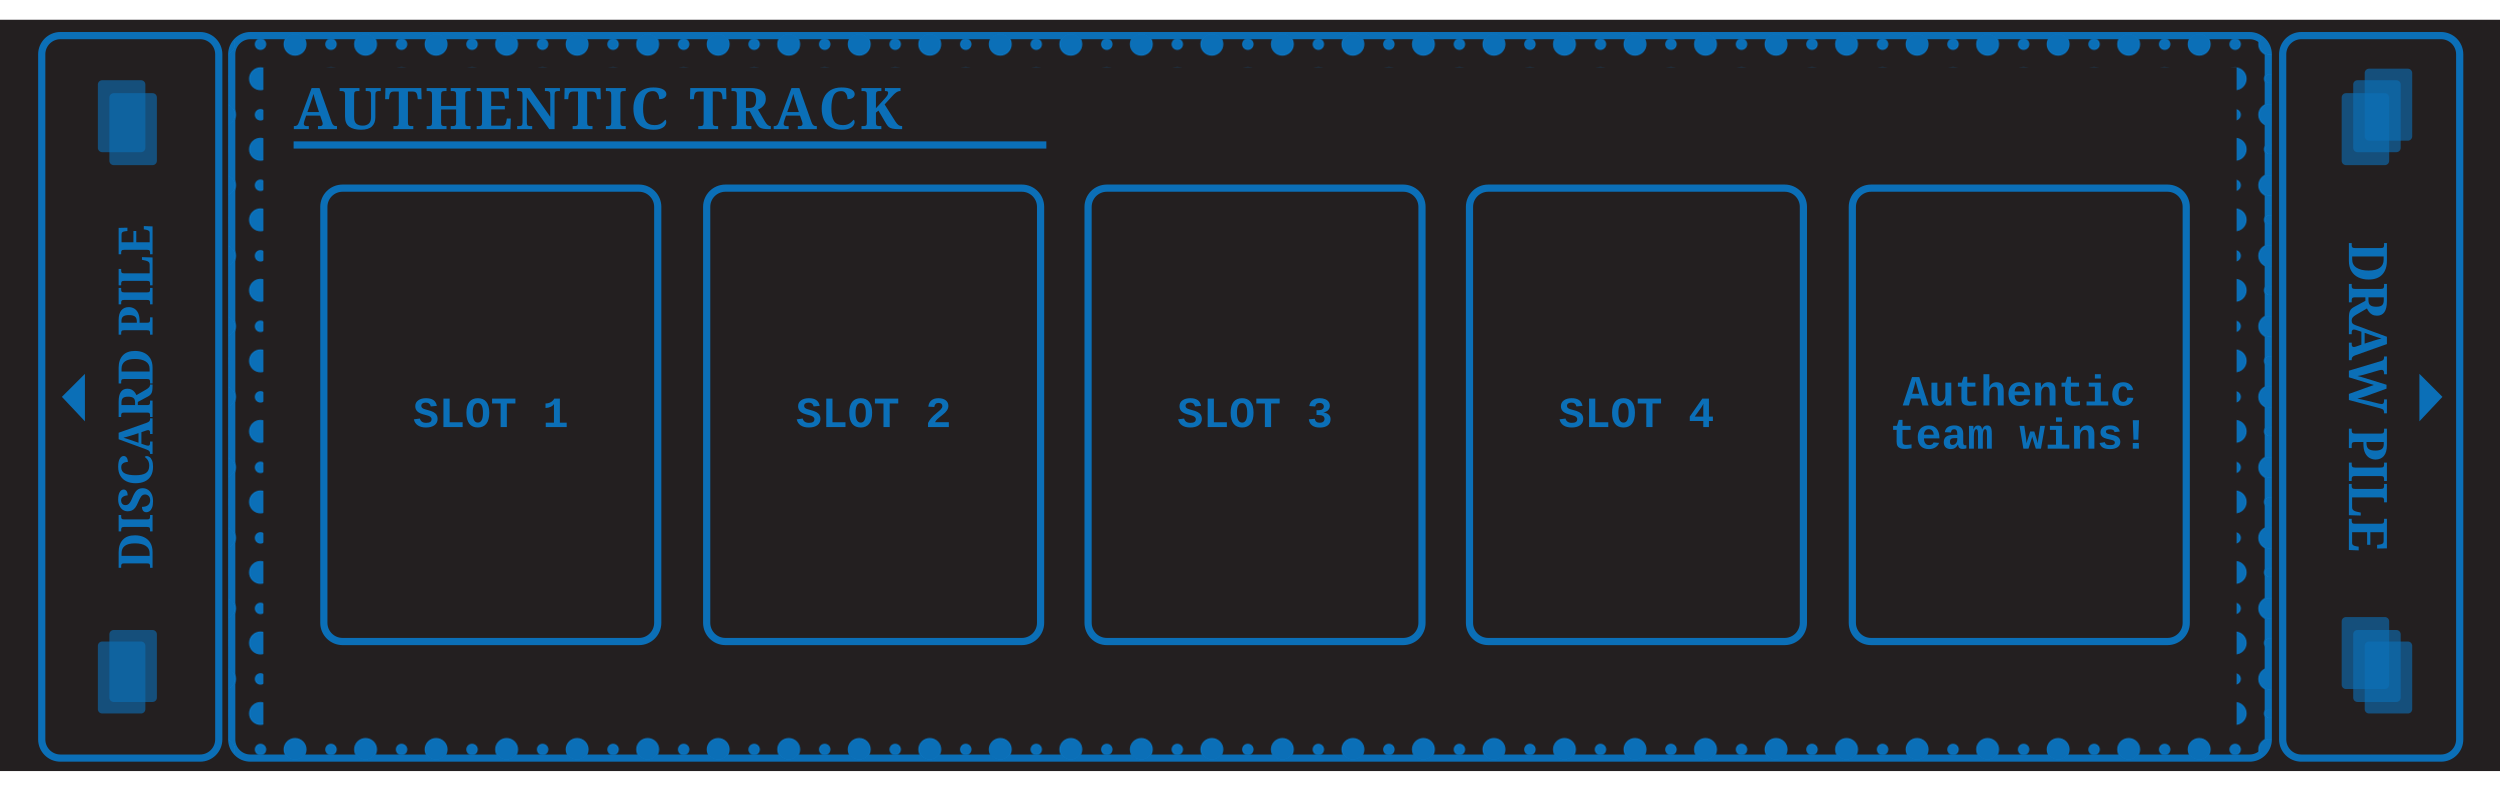
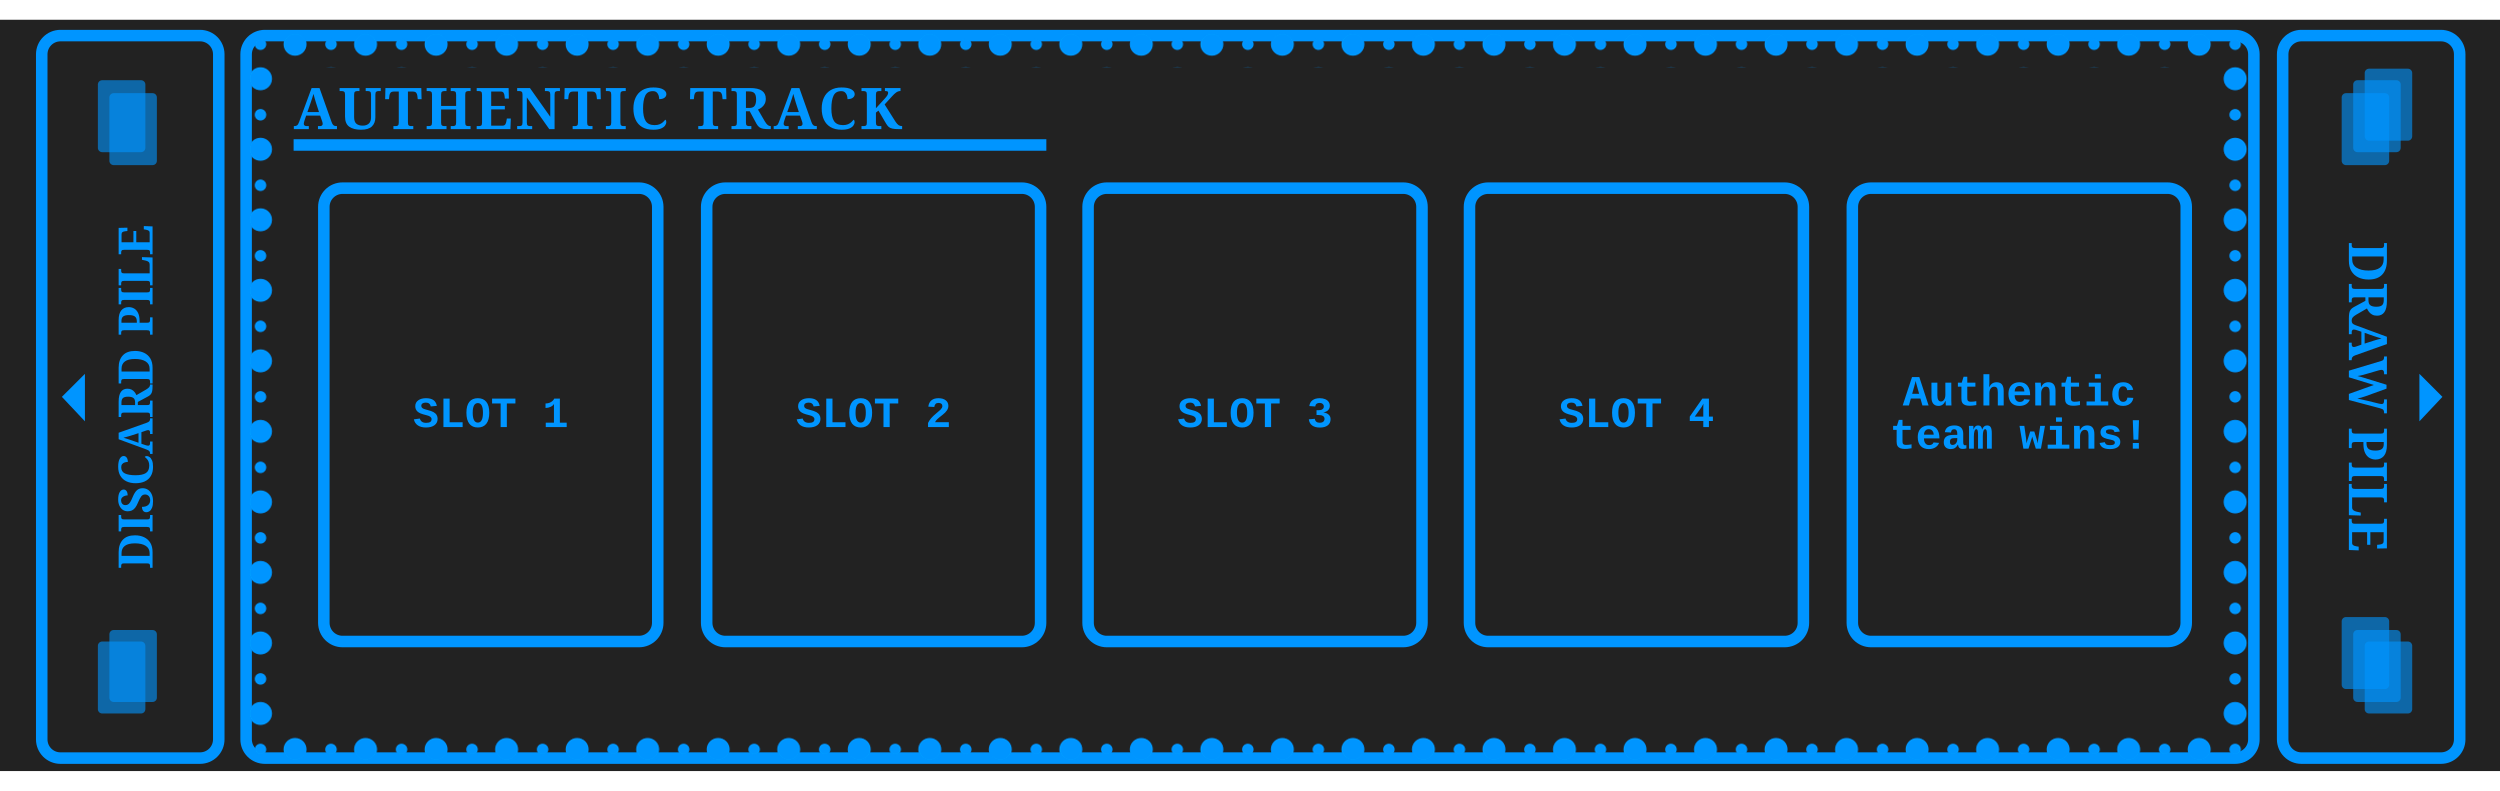
<svg xmlns="http://www.w3.org/2000/svg" width="490mm" height="155mm" viewBox="0 0 1737 522">
  <defs>
    <pattern id="border-pattern" x="0" y="0" width="49" height="49" patternUnits="userSpaceOnUse">
-       <circle cx="16" cy="16" r="4" fill="#0b6fb7" opacity="1" />
-       <circle cx="40" cy="40" r="4" fill="#0b6fb7" opacity="1" />
-       <circle cx="40" cy="16" r="8" fill="#0b6fb7" opacity="1" />
-       <circle cx="16" cy="40" r="8" fill="#0b6fb7" opacity="1" />
+       <circle cx="16" cy="16" r="4" fill="#0095ff" opacity="1" />
+       <circle cx="40" cy="40" r="4" fill="#0095ff" opacity="1" />
+       <circle cx="40" cy="16" r="8" fill="#0095ff" opacity="1" />
+       <circle cx="16" cy="40" r="8" fill="#0095ff" opacity="1" />
    </pattern>
  </defs>
-   <rect x="0" y="0" width="1737" height="522" fill="#231f20" />
+   <rect x="0" y="0" width="1737" height="522" fill="#222222" />
  <g transform="translate(18, 1)">
-     <rect x="11" y="10" width="123" height="502" rx="13" fill="none" stroke="#0b6fb7" stroke-width="5" opacity="1" />
-     <text x="72" y="277" font-family="Georgia, serif" font-size="33" font-weight="bold" fill="#0b6fb7" text-anchor="middle" transform="rotate(-90 72 261)">DISCARD PILE</text>
-     <path d="M 25 261 L 41 245 L 41 278 Z" fill="#0b6fb7" opacity="1" />
-     <rect x="50" y="41" width="33" height="50" rx="3" fill="#0b6fb7" opacity="0.6" />
-     <rect x="58" y="50" width="33" height="50" rx="3" fill="#0b6fb7" opacity="0.6" />
-     <rect x="50" y="431" width="33" height="50" rx="3" fill="#0b6fb7" opacity="0.6" />
-     <rect x="58" y="423" width="33" height="50" rx="3" fill="#0b6fb7" opacity="0.6" />
-     <rect x="1568" y="10" width="123" height="502" rx="13" fill="none" stroke="#0b6fb7" stroke-width="5" opacity="1" />
-     <text x="1630" y="277" font-family="Georgia, serif" font-size="37" font-weight="bold" fill="#0b6fb7" text-anchor="middle" transform="rotate(90 1630 261)">DRAW PILE</text>
-     <path d="M 1679 261 L 1663 245 L 1663 278 Z" fill="#0b6fb7" opacity="1" />
-     <rect x="1625" y="33" width="33" height="50" rx="3" fill="#0b6fb7" opacity="0.6" />
-     <rect x="1617" y="41" width="33" height="50" rx="3" fill="#0b6fb7" opacity="0.6" />
-     <rect x="1609" y="50" width="33" height="50" rx="3" fill="#0b6fb7" opacity="0.6" />
-     <rect x="1625" y="431" width="33" height="50" rx="3" fill="#0b6fb7" opacity="0.6" />
-     <rect x="1617" y="423" width="33" height="50" rx="3" fill="#0b6fb7" opacity="0.6" />
-     <rect x="1609" y="414" width="33" height="50" rx="3" fill="#0b6fb7" opacity="0.6" />
-     <rect x="143" y="10" width="1415" height="502" rx="13" fill="none" stroke="#0b6fb7" stroke-width="5" opacity="1" />
-     <rect x="153" y="20" width="1395" height="482" rx="3" fill="none" stroke="url(#border-pattern)" stroke-width="24" opacity="1" />
-     <text x="186" y="75" font-family="Georgia, serif" font-size="40" font-weight="bold" fill="#0b6fb7" letter-spacing="2">AUTHENTIC TRACK</text>
-     <line x1="186" y1="86" x2="709" y2="86" stroke="#0b6fb7" stroke-width="5" opacity="1" />
+     <rect x="11" y="10" width="123" height="502" rx="13" fill="none" stroke="#0095ff" stroke-width="8" opacity="1" />
+     <text x="72" y="277" font-family="Georgia, serif" font-size="33" font-weight="bold" fill="#0095ff" text-anchor="middle" transform="rotate(-90 72 261)">DISCARD PILE</text>
+     <path d="M 25 261 L 41 245 L 41 278 Z" fill="#0095ff" opacity="1" />
+     <rect x="50" y="41" width="33" height="50" rx="3" fill="#0095ff" opacity="0.6" />
+     <rect x="58" y="50" width="33" height="50" rx="3" fill="#0095ff" opacity="0.6" />
+     <rect x="50" y="431" width="33" height="50" rx="3" fill="#0095ff" opacity="0.6" />
+     <rect x="58" y="423" width="33" height="50" rx="3" fill="#0095ff" opacity="0.6" />
+     <rect x="1568" y="10" width="123" height="502" rx="13" fill="none" stroke="#0095ff" stroke-width="8" opacity="1" />
+     <text x="1630" y="277" font-family="Georgia, serif" font-size="37" font-weight="bold" fill="#0095ff" text-anchor="middle" transform="rotate(90 1630 261)">DRAW PILE</text>
+     <path d="M 1679 261 L 1663 245 L 1663 278 Z" fill="#0095ff" opacity="1" />
+     <rect x="1625" y="33" width="33" height="50" rx="3" fill="#0095ff" opacity="0.6" />
+     <rect x="1617" y="41" width="33" height="50" rx="3" fill="#0095ff" opacity="0.6" />
+     <rect x="1609" y="50" width="33" height="50" rx="3" fill="#0095ff" opacity="0.6" />
+     <rect x="1625" y="431" width="33" height="50" rx="3" fill="#0095ff" opacity="0.6" />
+     <rect x="1617" y="423" width="33" height="50" rx="3" fill="#0095ff" opacity="0.6" />
+     <rect x="1609" y="414" width="33" height="50" rx="3" fill="#0095ff" opacity="0.6" />
+     <rect x="153" y="10" width="1395" height="502" rx="13" fill="none" stroke="#0095ff" stroke-width="8" opacity="1" />
+     <rect x="163" y="20" width="1375" height="482" rx="3" fill="none" stroke="url(#border-pattern)" stroke-width="24" opacity="1" />
+     <text x="186" y="75" font-family="Georgia, serif" font-size="40" font-weight="bold" fill="#0095ff" letter-spacing="2">AUTHENTIC TRACK</text>
+     <line x1="186" y1="86" x2="709" y2="86" stroke="#0095ff" stroke-width="8" opacity="1" />
    <g transform="translate(207, 116)">
-       <rect x="0" y="0" width="232" height="315" rx="13" fill="none" stroke="#0b6fb7" stroke-width="5" opacity="1" />
-       <text x="116" y="166" font-family="Courier New, monospace" font-size="30" font-weight="bold" fill="#0b6fb7" text-anchor="middle" opacity="1">SLOT 1</text>
+       <rect x="0" y="0" width="232" height="315" rx="13" fill="none" stroke="#0095ff" stroke-width="8" opacity="1" />
+       <text x="116" y="166" font-family="Courier New, monospace" font-size="30" font-weight="bold" fill="#0095ff" text-anchor="middle" opacity="1">SLOT 1</text>
    </g>
    <g transform="translate(473, 116)">
-       <rect x="0" y="0" width="232" height="315" rx="13" fill="none" stroke="#0b6fb7" stroke-width="5" opacity="1" />
-       <text x="116" y="166" font-family="Courier New, monospace" font-size="30" font-weight="bold" fill="#0b6fb7" text-anchor="middle" opacity="1">SLOT 2</text>
+       <rect x="0" y="0" width="232" height="315" rx="13" fill="none" stroke="#0095ff" stroke-width="8" opacity="1" />
+       <text x="116" y="166" font-family="Courier New, monospace" font-size="30" font-weight="bold" fill="#0095ff" text-anchor="middle" opacity="1">SLOT 2</text>
    </g>
    <g transform="translate(738, 116)">
-       <rect x="0" y="0" width="232" height="315" rx="13" fill="none" stroke="#0b6fb7" stroke-width="5" opacity="1" />
-       <text x="116" y="166" font-family="Courier New, monospace" font-size="30" font-weight="bold" fill="#0b6fb7" text-anchor="middle" opacity="1">SLOT 3</text>
+       <rect x="0" y="0" width="232" height="315" rx="13" fill="none" stroke="#0095ff" stroke-width="8" opacity="1" />
+       <text x="116" y="166" font-family="Courier New, monospace" font-size="30" font-weight="bold" fill="#0095ff" text-anchor="middle" opacity="1">SLOT 3</text>
    </g>
    <g transform="translate(1003, 116)">
-       <rect x="0" y="0" width="232" height="315" rx="13" fill="none" stroke="#0b6fb7" stroke-width="5" opacity="1" />
-       <text x="116" y="166" font-family="Courier New, monospace" font-size="30" font-weight="bold" fill="#0b6fb7" text-anchor="middle" opacity="1">SLOT 4</text>
+       <rect x="0" y="0" width="232" height="315" rx="13" fill="none" stroke="#0095ff" stroke-width="8" opacity="1" />
+       <text x="116" y="166" font-family="Courier New, monospace" font-size="30" font-weight="bold" fill="#0095ff" text-anchor="middle" opacity="1">SLOT 4</text>
    </g>
    <g transform="translate(1269, 116)">
-       <rect x="0" y="0" width="232" height="315" rx="13" fill="none" stroke="#0b6fb7" stroke-width="5" opacity="1" />
-       <text x="116" y="151" font-family="Courier New, monospace" font-size="30" font-weight="bold" fill="#0b6fb7" text-anchor="middle" opacity="1">Authentic</text>
-       <text x="116" y="181" font-family="Courier New, monospace" font-size="30" font-weight="bold" fill="#0b6fb7" text-anchor="middle" opacity="1">team wins!</text>
+       <rect x="0" y="0" width="232" height="315" rx="13" fill="none" stroke="#0095ff" stroke-width="8" opacity="1" />
+       <text x="116" y="151" font-family="Courier New, monospace" font-size="30" font-weight="bold" fill="#0095ff" text-anchor="middle" opacity="1">Authentic</text>
+       <text x="116" y="181" font-family="Courier New, monospace" font-size="30" font-weight="bold" fill="#0095ff" text-anchor="middle" opacity="1">team wins!</text>
    </g>
  </g>
</svg>
